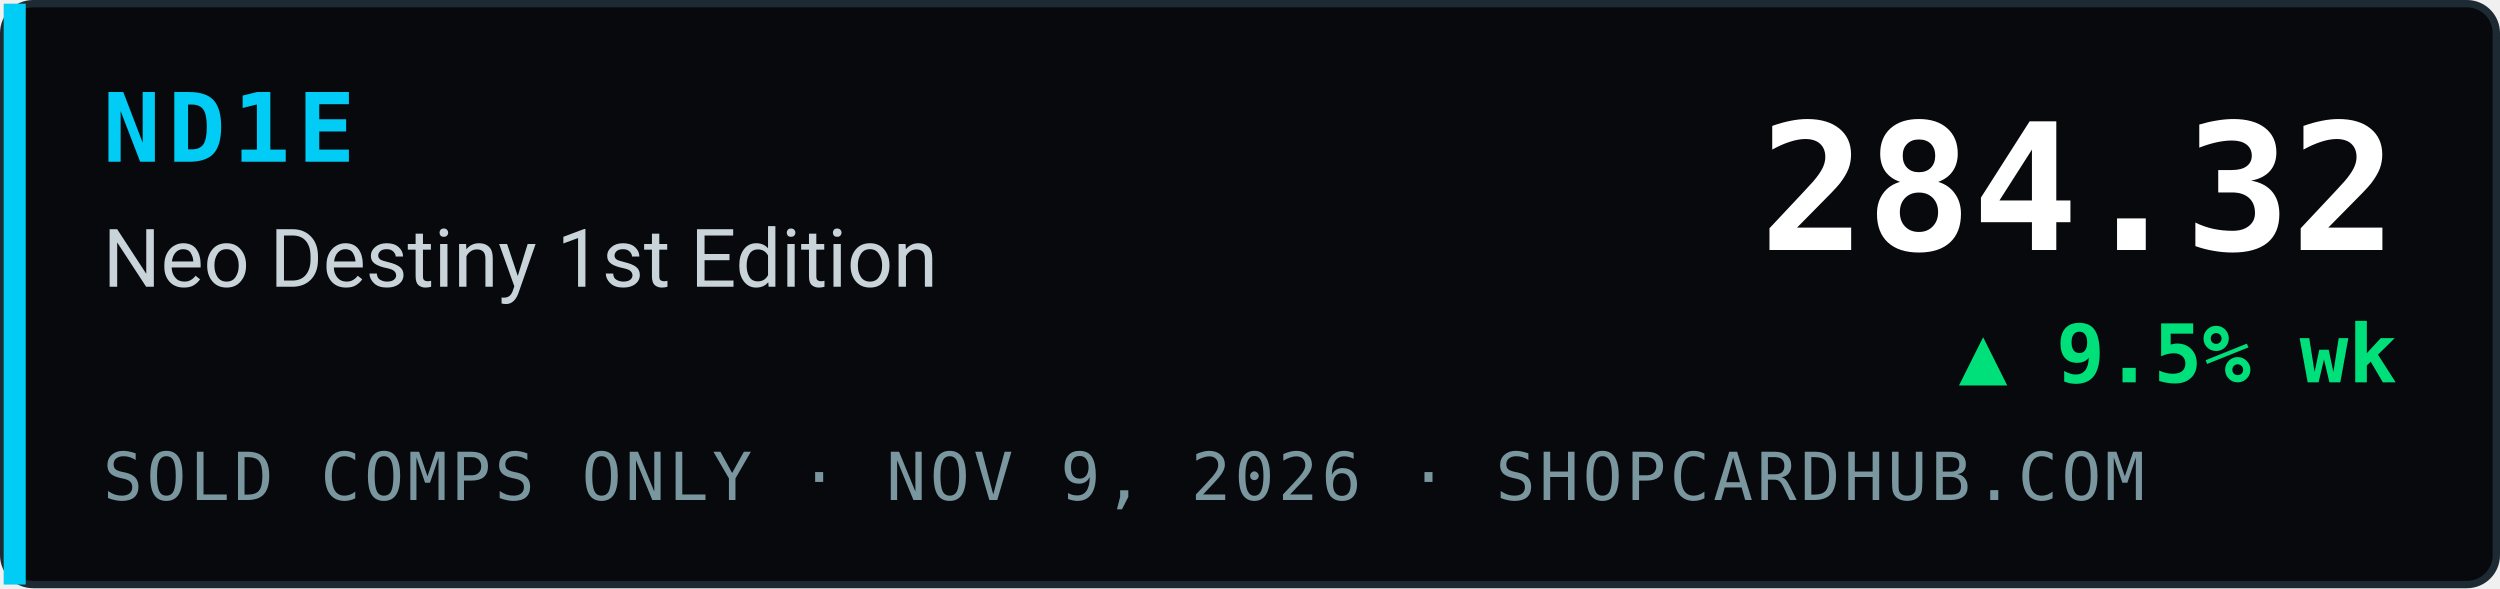
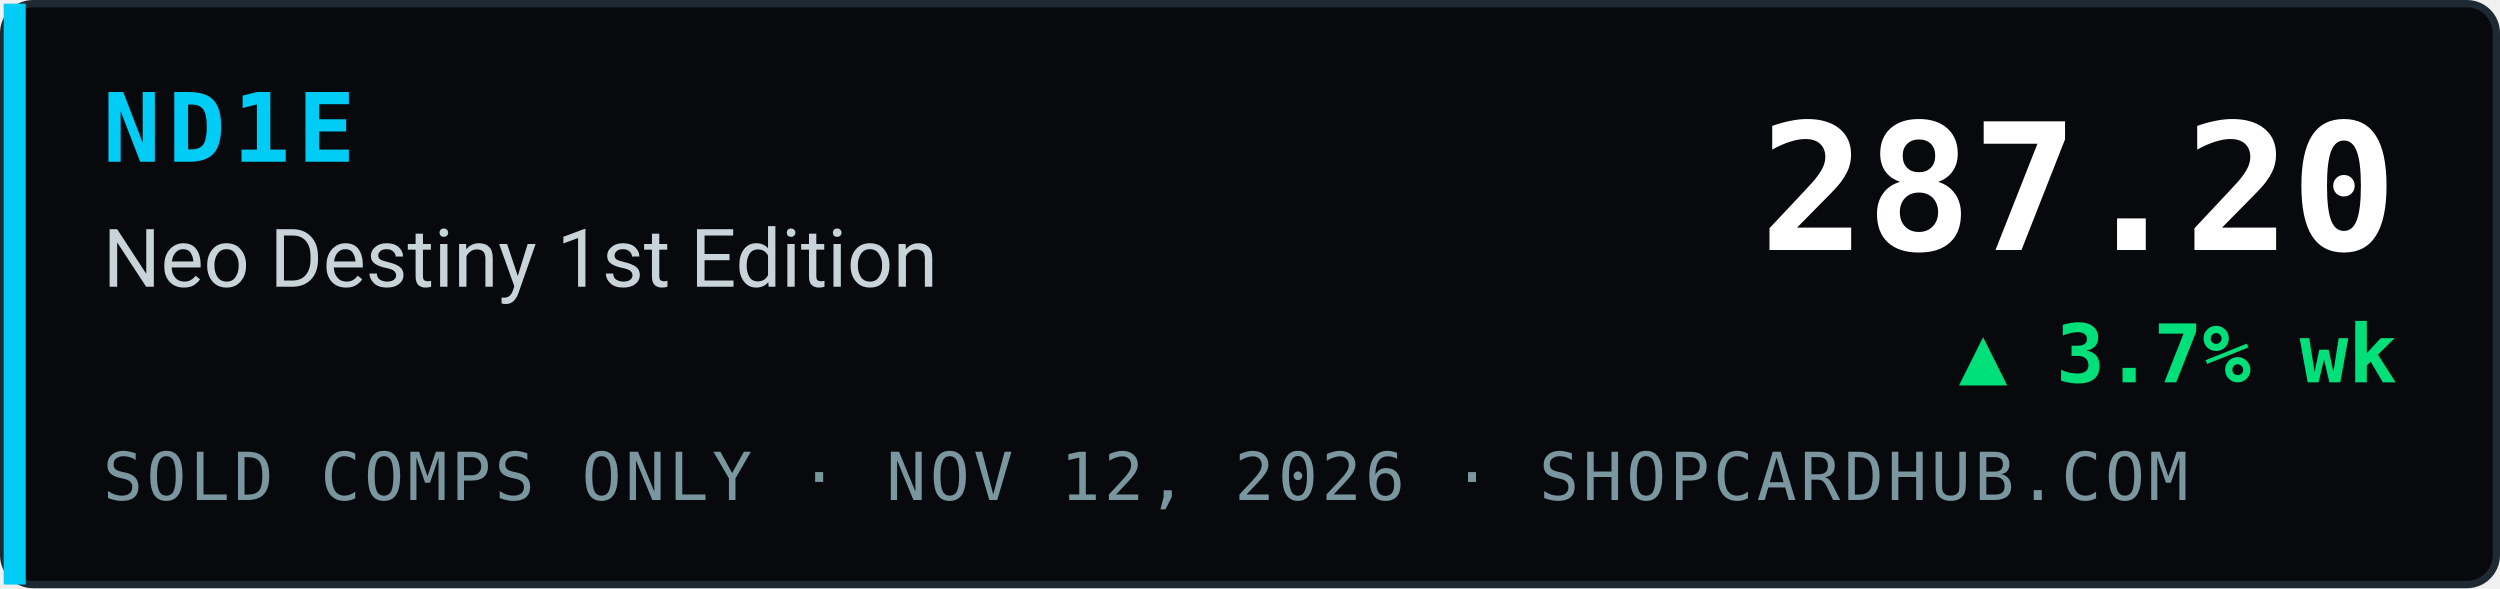
- <svg xmlns="http://www.w3.org/2000/svg" width="340" height="80" viewBox="0 0 340 80" role="img" aria-label="ND1E Neo Destiny 1st Edition index 284.32, ▲ 9.5% wk, sold comps only, ShopCardHub">
+ <svg xmlns="http://www.w3.org/2000/svg" width="340" height="80" viewBox="0 0 340 80" role="img" aria-label="ND1E Neo Destiny 1st Edition index 287.20, ▲ 3.7% wk, sold comps only, ShopCardHub">
  <rect x="0.5" y="0.5" width="339" height="79" rx="4" fill="#07090c" stroke="#1e2a33" />
  <rect x="0.5" y="0.5" width="3" height="79" fill="#00ccf5" />
  <text x="14" y="22" font-family="ui-monospace,SFMono-Regular,Menlo,Consolas,monospace" font-size="13" font-weight="700" fill="#00ccf5" letter-spacing="1">ND1E</text>
  <text x="14" y="39" font-family="system-ui,-apple-system,Segoe UI,Roboto,Helvetica,Arial,sans-serif" font-size="11" fill="#c9d4da">Neo Destiny 1st Edition</text>
-   <text x="14" y="68" font-family="ui-monospace,SFMono-Regular,Menlo,Consolas,monospace" font-size="9" fill="#7a969e" letter-spacing="0.5">SOLD COMPS ONLY · NOV 9, 2026 · SHOPCARDHUB.COM</text>
-   <text x="326" y="34" text-anchor="end" font-family="ui-monospace,SFMono-Regular,Menlo,Consolas,monospace" font-size="24" font-weight="700" fill="#ffffff">284.32</text>
-   <text x="326" y="52" text-anchor="end" font-family="ui-monospace,SFMono-Regular,Menlo,Consolas,monospace" font-size="11" font-weight="700" fill="#00e07a">▲ 9.5% wk</text>
+   <text x="14" y="68" font-family="ui-monospace,SFMono-Regular,Menlo,Consolas,monospace" font-size="9" fill="#7a969e" letter-spacing="0.5">SOLD COMPS ONLY · NOV 12, 2026 · SHOPCARDHUB.COM</text>
+   <text x="326" y="34" text-anchor="end" font-family="ui-monospace,SFMono-Regular,Menlo,Consolas,monospace" font-size="24" font-weight="700" fill="#ffffff">287.20</text>
+   <text x="326" y="52" text-anchor="end" font-family="ui-monospace,SFMono-Regular,Menlo,Consolas,monospace" font-size="11" font-weight="700" fill="#00e07a">▲ 3.7% wk</text>
</svg>
